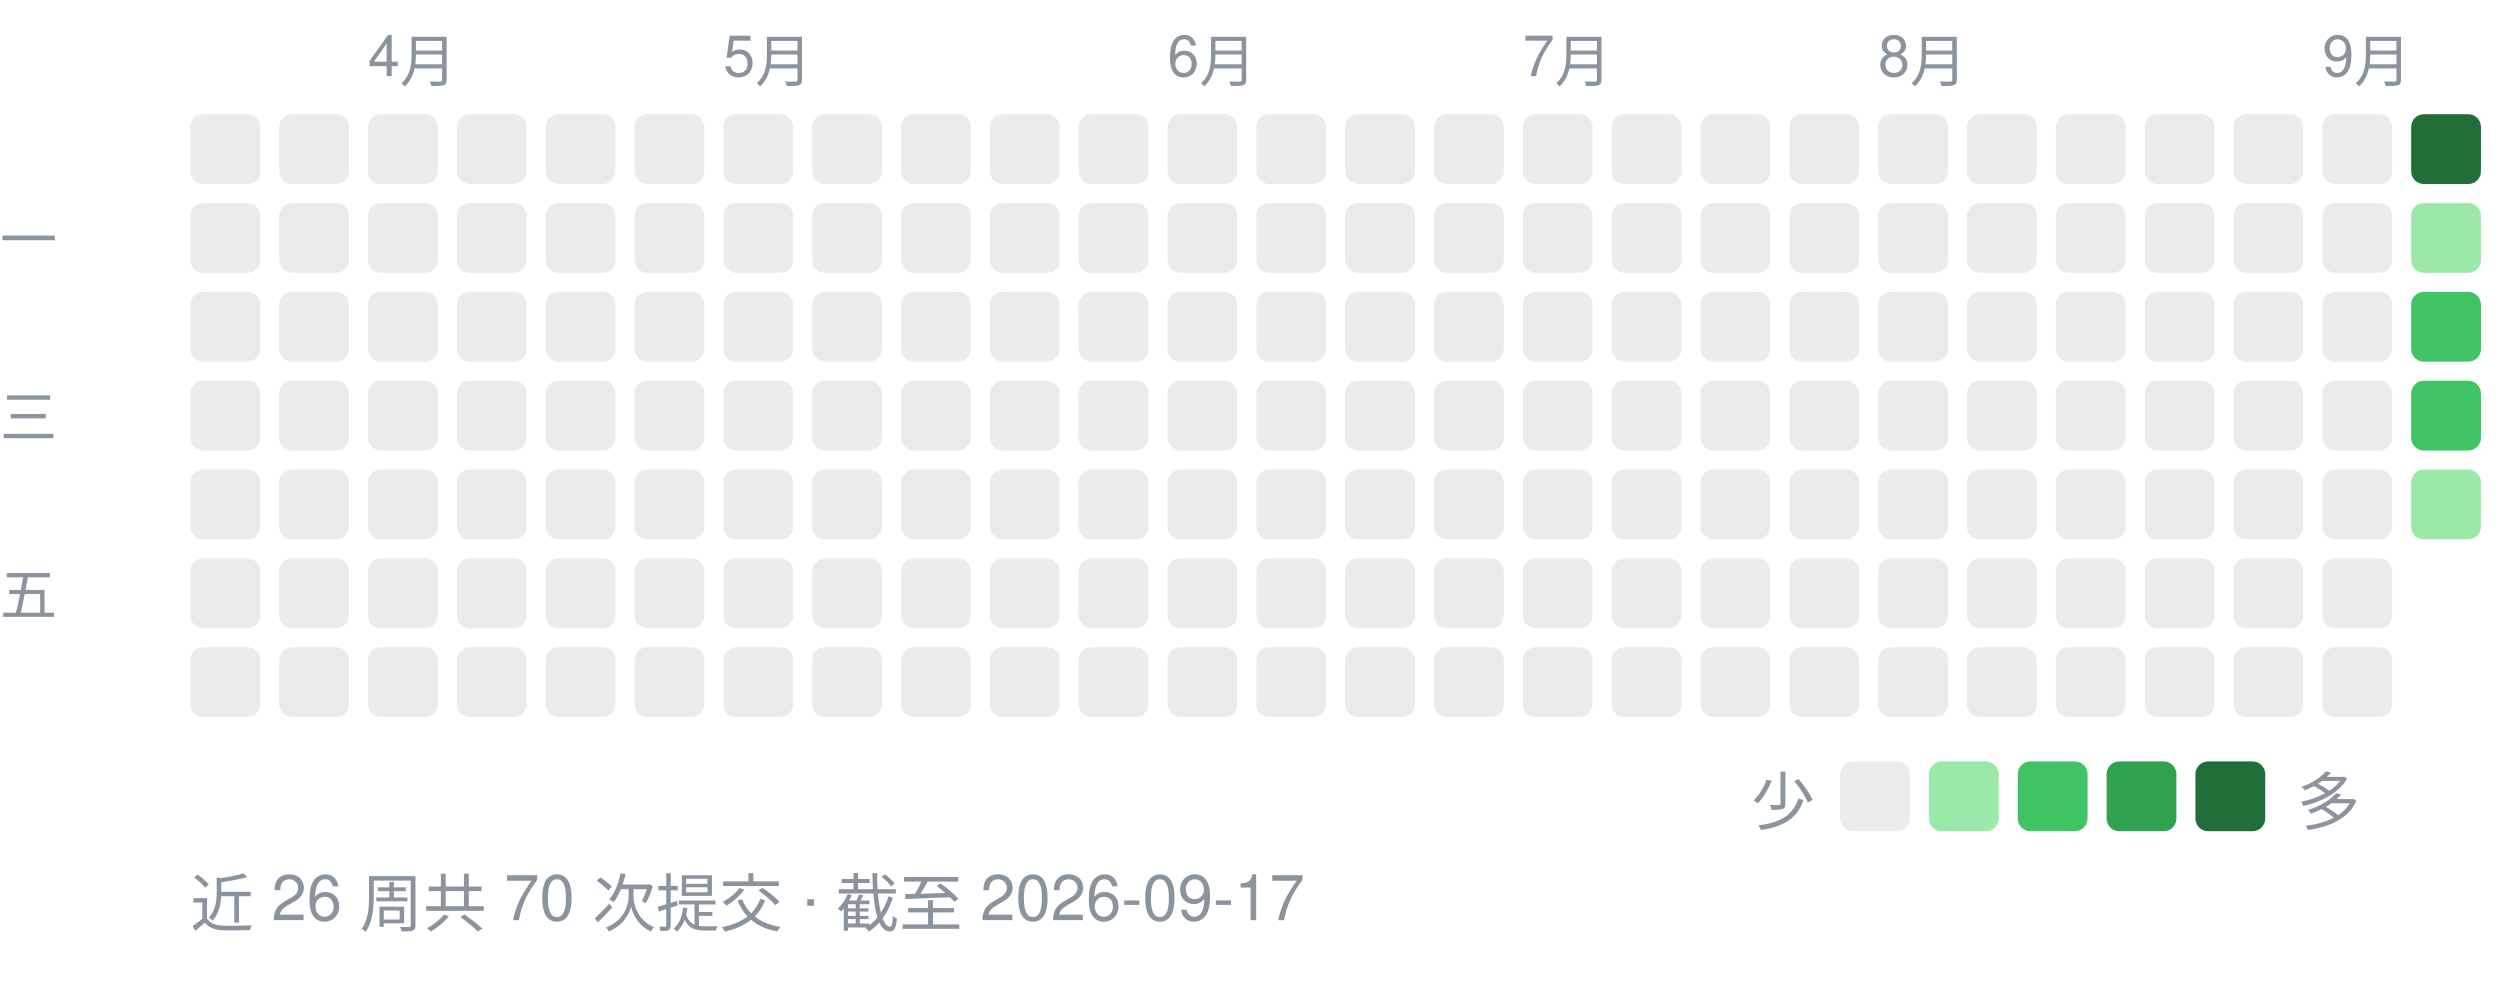
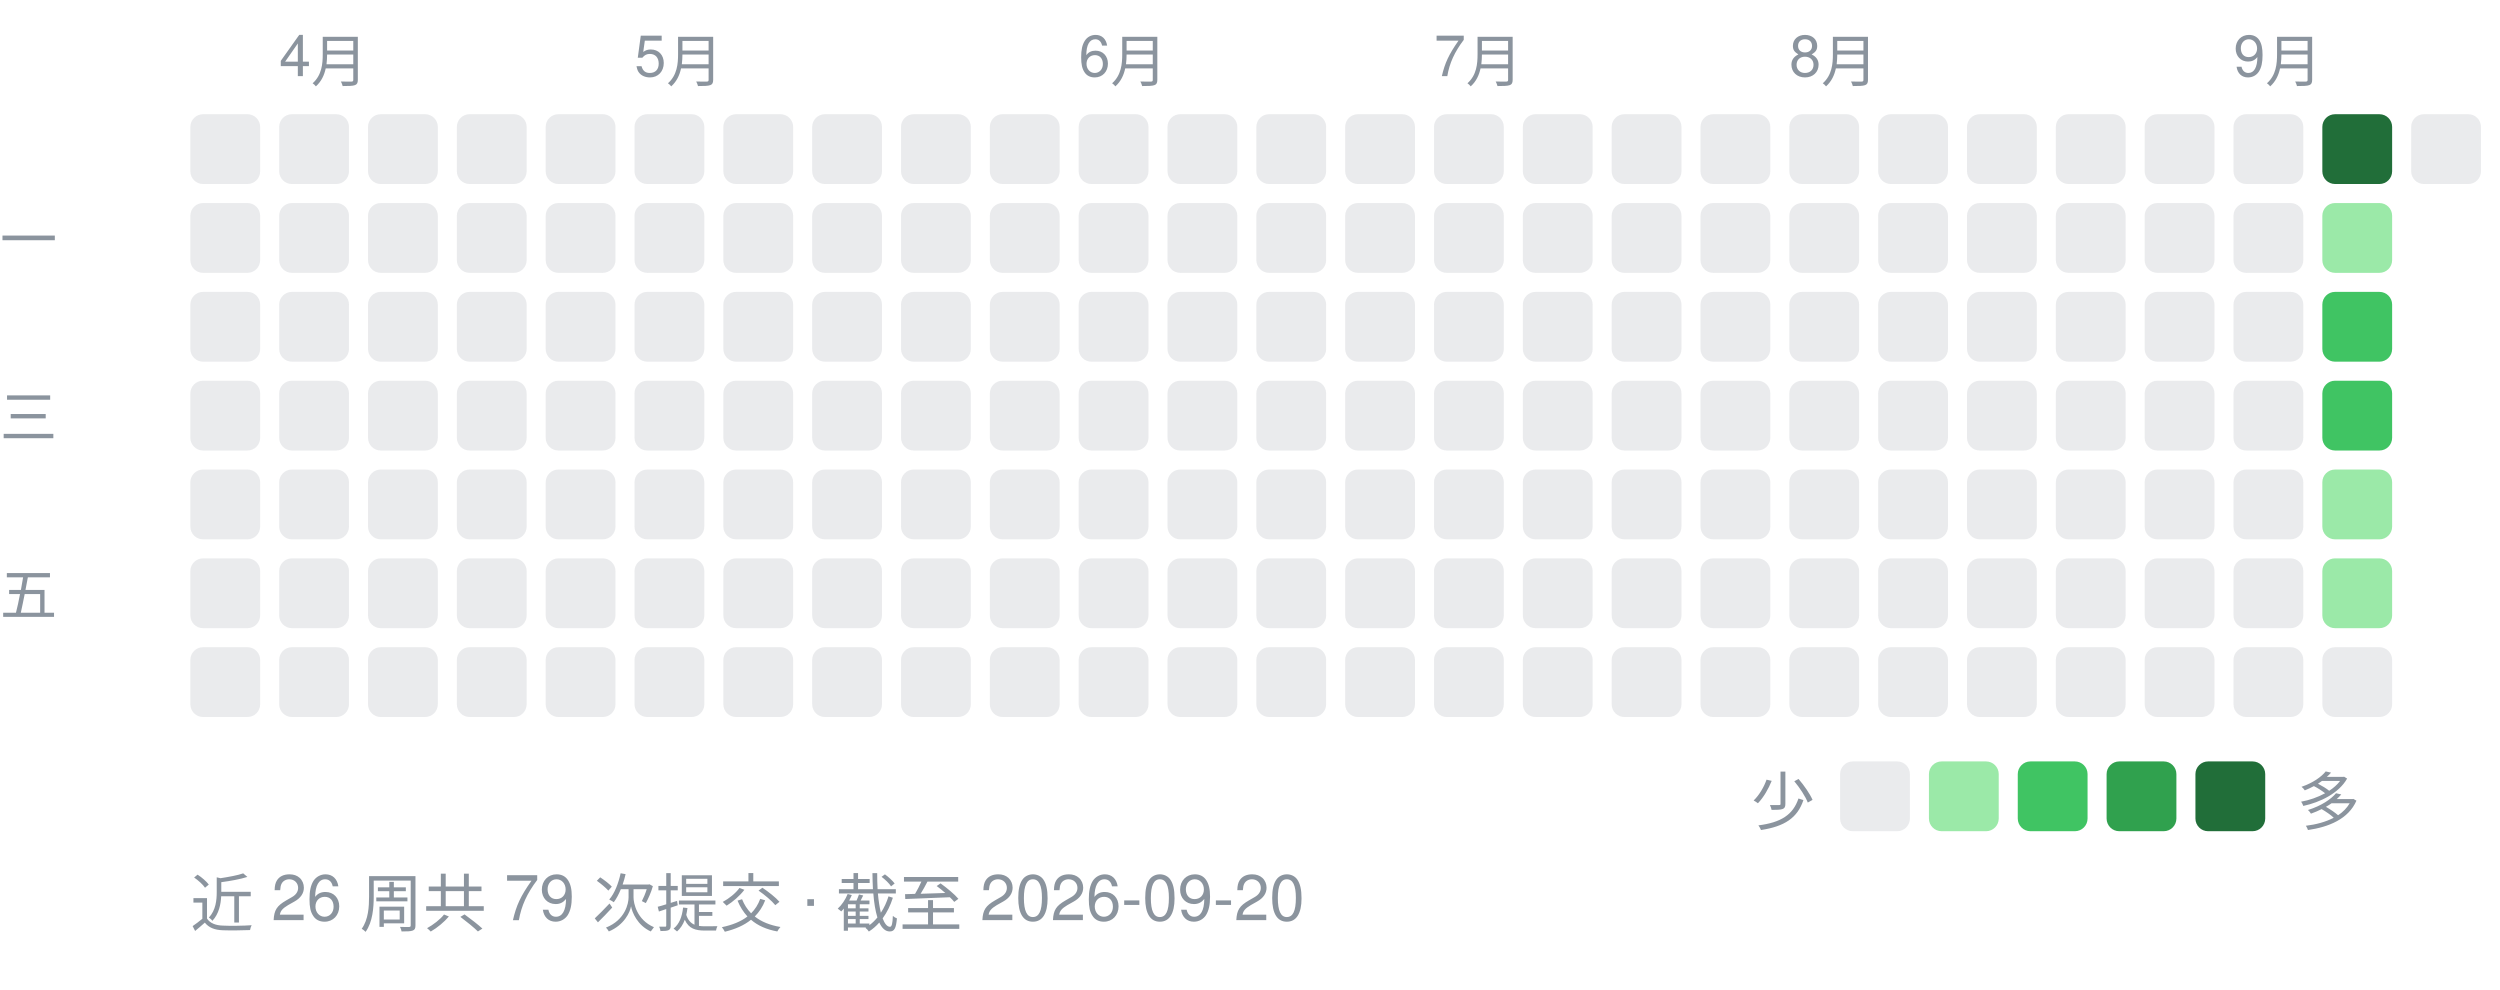
<svg xmlns="http://www.w3.org/2000/svg" width="394" height="156" viewBox="0 0 394 156" role="img">
  <g font-family="-apple-system,BlinkMacSystemFont,Segoe UI,Helvetica,Arial,PingFang SC,sans-serif" font-size="9" fill="#8b949e">
-     <text x="58" y="12">4月</text>
-     <text x="114" y="12">5月</text>
-     <text x="184" y="12">6月</text>
-     <text x="240" y="12">7月</text>
-     <text x="296" y="12">8月</text>
-     <text x="366" y="12">9月</text>
+     <text x="44" y="12">4月</text>
+     <text x="100" y="12">5月</text>
+     <text x="170" y="12">6月</text>
+     <text x="226" y="12">7月</text>
+     <text x="282" y="12">8月</text>
+     <text x="352" y="12">9月</text>
    <text x="0" y="41">一</text>
    <text x="0" y="69">三</text>
    <text x="0" y="97">五</text>
  </g>
  <rect x="30" y="18" width="11" height="11" rx="2" fill="rgba(139,148,158,0.18)" />
  <rect x="30" y="32" width="11" height="11" rx="2" fill="rgba(139,148,158,0.18)" />
  <rect x="30" y="46" width="11" height="11" rx="2" fill="rgba(139,148,158,0.18)" />
  <rect x="30" y="60" width="11" height="11" rx="2" fill="rgba(139,148,158,0.18)" />
  <rect x="30" y="74" width="11" height="11" rx="2" fill="rgba(139,148,158,0.18)" />
  <rect x="30" y="88" width="11" height="11" rx="2" fill="rgba(139,148,158,0.18)" />
  <rect x="30" y="102" width="11" height="11" rx="2" fill="rgba(139,148,158,0.18)" />
  <rect x="44" y="18" width="11" height="11" rx="2" fill="rgba(139,148,158,0.18)" />
  <rect x="44" y="32" width="11" height="11" rx="2" fill="rgba(139,148,158,0.18)" />
  <rect x="44" y="46" width="11" height="11" rx="2" fill="rgba(139,148,158,0.18)" />
  <rect x="44" y="60" width="11" height="11" rx="2" fill="rgba(139,148,158,0.18)" />
  <rect x="44" y="74" width="11" height="11" rx="2" fill="rgba(139,148,158,0.18)" />
  <rect x="44" y="88" width="11" height="11" rx="2" fill="rgba(139,148,158,0.18)" />
  <rect x="44" y="102" width="11" height="11" rx="2" fill="rgba(139,148,158,0.18)" />
  <rect x="58" y="18" width="11" height="11" rx="2" fill="rgba(139,148,158,0.18)" />
  <rect x="58" y="32" width="11" height="11" rx="2" fill="rgba(139,148,158,0.18)" />
  <rect x="58" y="46" width="11" height="11" rx="2" fill="rgba(139,148,158,0.18)" />
  <rect x="58" y="60" width="11" height="11" rx="2" fill="rgba(139,148,158,0.18)" />
  <rect x="58" y="74" width="11" height="11" rx="2" fill="rgba(139,148,158,0.18)" />
  <rect x="58" y="88" width="11" height="11" rx="2" fill="rgba(139,148,158,0.18)" />
  <rect x="58" y="102" width="11" height="11" rx="2" fill="rgba(139,148,158,0.18)" />
  <rect x="72" y="18" width="11" height="11" rx="2" fill="rgba(139,148,158,0.18)" />
  <rect x="72" y="32" width="11" height="11" rx="2" fill="rgba(139,148,158,0.18)" />
  <rect x="72" y="46" width="11" height="11" rx="2" fill="rgba(139,148,158,0.18)" />
  <rect x="72" y="60" width="11" height="11" rx="2" fill="rgba(139,148,158,0.18)" />
  <rect x="72" y="74" width="11" height="11" rx="2" fill="rgba(139,148,158,0.18)" />
  <rect x="72" y="88" width="11" height="11" rx="2" fill="rgba(139,148,158,0.18)" />
  <rect x="72" y="102" width="11" height="11" rx="2" fill="rgba(139,148,158,0.18)" />
  <rect x="86" y="18" width="11" height="11" rx="2" fill="rgba(139,148,158,0.18)" />
  <rect x="86" y="32" width="11" height="11" rx="2" fill="rgba(139,148,158,0.18)" />
  <rect x="86" y="46" width="11" height="11" rx="2" fill="rgba(139,148,158,0.18)" />
  <rect x="86" y="60" width="11" height="11" rx="2" fill="rgba(139,148,158,0.18)" />
  <rect x="86" y="74" width="11" height="11" rx="2" fill="rgba(139,148,158,0.18)" />
  <rect x="86" y="88" width="11" height="11" rx="2" fill="rgba(139,148,158,0.18)" />
  <rect x="86" y="102" width="11" height="11" rx="2" fill="rgba(139,148,158,0.18)" />
  <rect x="100" y="18" width="11" height="11" rx="2" fill="rgba(139,148,158,0.18)" />
  <rect x="100" y="32" width="11" height="11" rx="2" fill="rgba(139,148,158,0.18)" />
  <rect x="100" y="46" width="11" height="11" rx="2" fill="rgba(139,148,158,0.18)" />
  <rect x="100" y="60" width="11" height="11" rx="2" fill="rgba(139,148,158,0.18)" />
  <rect x="100" y="74" width="11" height="11" rx="2" fill="rgba(139,148,158,0.18)" />
  <rect x="100" y="88" width="11" height="11" rx="2" fill="rgba(139,148,158,0.18)" />
  <rect x="100" y="102" width="11" height="11" rx="2" fill="rgba(139,148,158,0.18)" />
  <rect x="114" y="18" width="11" height="11" rx="2" fill="rgba(139,148,158,0.18)" />
  <rect x="114" y="32" width="11" height="11" rx="2" fill="rgba(139,148,158,0.18)" />
  <rect x="114" y="46" width="11" height="11" rx="2" fill="rgba(139,148,158,0.18)" />
  <rect x="114" y="60" width="11" height="11" rx="2" fill="rgba(139,148,158,0.18)" />
  <rect x="114" y="74" width="11" height="11" rx="2" fill="rgba(139,148,158,0.18)" />
  <rect x="114" y="88" width="11" height="11" rx="2" fill="rgba(139,148,158,0.18)" />
  <rect x="114" y="102" width="11" height="11" rx="2" fill="rgba(139,148,158,0.18)" />
  <rect x="128" y="18" width="11" height="11" rx="2" fill="rgba(139,148,158,0.18)" />
  <rect x="128" y="32" width="11" height="11" rx="2" fill="rgba(139,148,158,0.18)" />
  <rect x="128" y="46" width="11" height="11" rx="2" fill="rgba(139,148,158,0.18)" />
  <rect x="128" y="60" width="11" height="11" rx="2" fill="rgba(139,148,158,0.18)" />
  <rect x="128" y="74" width="11" height="11" rx="2" fill="rgba(139,148,158,0.18)" />
  <rect x="128" y="88" width="11" height="11" rx="2" fill="rgba(139,148,158,0.18)" />
  <rect x="128" y="102" width="11" height="11" rx="2" fill="rgba(139,148,158,0.18)" />
  <rect x="142" y="18" width="11" height="11" rx="2" fill="rgba(139,148,158,0.18)" />
  <rect x="142" y="32" width="11" height="11" rx="2" fill="rgba(139,148,158,0.18)" />
  <rect x="142" y="46" width="11" height="11" rx="2" fill="rgba(139,148,158,0.18)" />
  <rect x="142" y="60" width="11" height="11" rx="2" fill="rgba(139,148,158,0.18)" />
  <rect x="142" y="74" width="11" height="11" rx="2" fill="rgba(139,148,158,0.18)" />
  <rect x="142" y="88" width="11" height="11" rx="2" fill="rgba(139,148,158,0.18)" />
  <rect x="142" y="102" width="11" height="11" rx="2" fill="rgba(139,148,158,0.18)" />
  <rect x="156" y="18" width="11" height="11" rx="2" fill="rgba(139,148,158,0.18)" />
  <rect x="156" y="32" width="11" height="11" rx="2" fill="rgba(139,148,158,0.18)" />
  <rect x="156" y="46" width="11" height="11" rx="2" fill="rgba(139,148,158,0.18)" />
  <rect x="156" y="60" width="11" height="11" rx="2" fill="rgba(139,148,158,0.18)" />
  <rect x="156" y="74" width="11" height="11" rx="2" fill="rgba(139,148,158,0.18)" />
  <rect x="156" y="88" width="11" height="11" rx="2" fill="rgba(139,148,158,0.18)" />
  <rect x="156" y="102" width="11" height="11" rx="2" fill="rgba(139,148,158,0.18)" />
  <rect x="170" y="18" width="11" height="11" rx="2" fill="rgba(139,148,158,0.18)" />
  <rect x="170" y="32" width="11" height="11" rx="2" fill="rgba(139,148,158,0.18)" />
  <rect x="170" y="46" width="11" height="11" rx="2" fill="rgba(139,148,158,0.18)" />
  <rect x="170" y="60" width="11" height="11" rx="2" fill="rgba(139,148,158,0.18)" />
  <rect x="170" y="74" width="11" height="11" rx="2" fill="rgba(139,148,158,0.18)" />
  <rect x="170" y="88" width="11" height="11" rx="2" fill="rgba(139,148,158,0.18)" />
  <rect x="170" y="102" width="11" height="11" rx="2" fill="rgba(139,148,158,0.18)" />
  <rect x="184" y="18" width="11" height="11" rx="2" fill="rgba(139,148,158,0.18)" />
  <rect x="184" y="32" width="11" height="11" rx="2" fill="rgba(139,148,158,0.18)" />
  <rect x="184" y="46" width="11" height="11" rx="2" fill="rgba(139,148,158,0.18)" />
  <rect x="184" y="60" width="11" height="11" rx="2" fill="rgba(139,148,158,0.18)" />
  <rect x="184" y="74" width="11" height="11" rx="2" fill="rgba(139,148,158,0.18)" />
  <rect x="184" y="88" width="11" height="11" rx="2" fill="rgba(139,148,158,0.18)" />
  <rect x="184" y="102" width="11" height="11" rx="2" fill="rgba(139,148,158,0.18)" />
  <rect x="198" y="18" width="11" height="11" rx="2" fill="rgba(139,148,158,0.18)" />
  <rect x="198" y="32" width="11" height="11" rx="2" fill="rgba(139,148,158,0.18)" />
  <rect x="198" y="46" width="11" height="11" rx="2" fill="rgba(139,148,158,0.18)" />
  <rect x="198" y="60" width="11" height="11" rx="2" fill="rgba(139,148,158,0.18)" />
  <rect x="198" y="74" width="11" height="11" rx="2" fill="rgba(139,148,158,0.18)" />
  <rect x="198" y="88" width="11" height="11" rx="2" fill="rgba(139,148,158,0.18)" />
  <rect x="198" y="102" width="11" height="11" rx="2" fill="rgba(139,148,158,0.18)" />
  <rect x="212" y="18" width="11" height="11" rx="2" fill="rgba(139,148,158,0.18)" />
  <rect x="212" y="32" width="11" height="11" rx="2" fill="rgba(139,148,158,0.18)" />
  <rect x="212" y="46" width="11" height="11" rx="2" fill="rgba(139,148,158,0.18)" />
  <rect x="212" y="60" width="11" height="11" rx="2" fill="rgba(139,148,158,0.18)" />
  <rect x="212" y="74" width="11" height="11" rx="2" fill="rgba(139,148,158,0.18)" />
  <rect x="212" y="88" width="11" height="11" rx="2" fill="rgba(139,148,158,0.18)" />
  <rect x="212" y="102" width="11" height="11" rx="2" fill="rgba(139,148,158,0.18)" />
  <rect x="226" y="18" width="11" height="11" rx="2" fill="rgba(139,148,158,0.18)" />
  <rect x="226" y="32" width="11" height="11" rx="2" fill="rgba(139,148,158,0.18)" />
  <rect x="226" y="46" width="11" height="11" rx="2" fill="rgba(139,148,158,0.18)" />
  <rect x="226" y="60" width="11" height="11" rx="2" fill="rgba(139,148,158,0.18)" />
  <rect x="226" y="74" width="11" height="11" rx="2" fill="rgba(139,148,158,0.18)" />
  <rect x="226" y="88" width="11" height="11" rx="2" fill="rgba(139,148,158,0.18)" />
  <rect x="226" y="102" width="11" height="11" rx="2" fill="rgba(139,148,158,0.18)" />
  <rect x="240" y="18" width="11" height="11" rx="2" fill="rgba(139,148,158,0.18)" />
  <rect x="240" y="32" width="11" height="11" rx="2" fill="rgba(139,148,158,0.18)" />
  <rect x="240" y="46" width="11" height="11" rx="2" fill="rgba(139,148,158,0.18)" />
  <rect x="240" y="60" width="11" height="11" rx="2" fill="rgba(139,148,158,0.18)" />
  <rect x="240" y="74" width="11" height="11" rx="2" fill="rgba(139,148,158,0.18)" />
  <rect x="240" y="88" width="11" height="11" rx="2" fill="rgba(139,148,158,0.18)" />
  <rect x="240" y="102" width="11" height="11" rx="2" fill="rgba(139,148,158,0.18)" />
  <rect x="254" y="18" width="11" height="11" rx="2" fill="rgba(139,148,158,0.18)" />
  <rect x="254" y="32" width="11" height="11" rx="2" fill="rgba(139,148,158,0.18)" />
  <rect x="254" y="46" width="11" height="11" rx="2" fill="rgba(139,148,158,0.18)" />
  <rect x="254" y="60" width="11" height="11" rx="2" fill="rgba(139,148,158,0.18)" />
  <rect x="254" y="74" width="11" height="11" rx="2" fill="rgba(139,148,158,0.18)" />
  <rect x="254" y="88" width="11" height="11" rx="2" fill="rgba(139,148,158,0.18)" />
  <rect x="254" y="102" width="11" height="11" rx="2" fill="rgba(139,148,158,0.18)" />
  <rect x="268" y="18" width="11" height="11" rx="2" fill="rgba(139,148,158,0.18)" />
  <rect x="268" y="32" width="11" height="11" rx="2" fill="rgba(139,148,158,0.18)" />
  <rect x="268" y="46" width="11" height="11" rx="2" fill="rgba(139,148,158,0.18)" />
  <rect x="268" y="60" width="11" height="11" rx="2" fill="rgba(139,148,158,0.18)" />
  <rect x="268" y="74" width="11" height="11" rx="2" fill="rgba(139,148,158,0.18)" />
  <rect x="268" y="88" width="11" height="11" rx="2" fill="rgba(139,148,158,0.18)" />
  <rect x="268" y="102" width="11" height="11" rx="2" fill="rgba(139,148,158,0.18)" />
  <rect x="282" y="18" width="11" height="11" rx="2" fill="rgba(139,148,158,0.18)" />
  <rect x="282" y="32" width="11" height="11" rx="2" fill="rgba(139,148,158,0.18)" />
  <rect x="282" y="46" width="11" height="11" rx="2" fill="rgba(139,148,158,0.18)" />
  <rect x="282" y="60" width="11" height="11" rx="2" fill="rgba(139,148,158,0.18)" />
  <rect x="282" y="74" width="11" height="11" rx="2" fill="rgba(139,148,158,0.18)" />
  <rect x="282" y="88" width="11" height="11" rx="2" fill="rgba(139,148,158,0.18)" />
  <rect x="282" y="102" width="11" height="11" rx="2" fill="rgba(139,148,158,0.18)" />
  <rect x="296" y="18" width="11" height="11" rx="2" fill="rgba(139,148,158,0.18)" />
  <rect x="296" y="32" width="11" height="11" rx="2" fill="rgba(139,148,158,0.18)" />
  <rect x="296" y="46" width="11" height="11" rx="2" fill="rgba(139,148,158,0.18)" />
  <rect x="296" y="60" width="11" height="11" rx="2" fill="rgba(139,148,158,0.18)" />
  <rect x="296" y="74" width="11" height="11" rx="2" fill="rgba(139,148,158,0.18)" />
  <rect x="296" y="88" width="11" height="11" rx="2" fill="rgba(139,148,158,0.18)" />
  <rect x="296" y="102" width="11" height="11" rx="2" fill="rgba(139,148,158,0.18)" />
  <rect x="310" y="18" width="11" height="11" rx="2" fill="rgba(139,148,158,0.18)" />
  <rect x="310" y="32" width="11" height="11" rx="2" fill="rgba(139,148,158,0.18)" />
  <rect x="310" y="46" width="11" height="11" rx="2" fill="rgba(139,148,158,0.18)" />
  <rect x="310" y="60" width="11" height="11" rx="2" fill="rgba(139,148,158,0.18)" />
  <rect x="310" y="74" width="11" height="11" rx="2" fill="rgba(139,148,158,0.18)" />
  <rect x="310" y="88" width="11" height="11" rx="2" fill="rgba(139,148,158,0.18)" />
  <rect x="310" y="102" width="11" height="11" rx="2" fill="rgba(139,148,158,0.18)" />
  <rect x="324" y="18" width="11" height="11" rx="2" fill="rgba(139,148,158,0.18)" />
  <rect x="324" y="32" width="11" height="11" rx="2" fill="rgba(139,148,158,0.18)" />
  <rect x="324" y="46" width="11" height="11" rx="2" fill="rgba(139,148,158,0.18)" />
  <rect x="324" y="60" width="11" height="11" rx="2" fill="rgba(139,148,158,0.18)" />
  <rect x="324" y="74" width="11" height="11" rx="2" fill="rgba(139,148,158,0.18)" />
  <rect x="324" y="88" width="11" height="11" rx="2" fill="rgba(139,148,158,0.18)" />
  <rect x="324" y="102" width="11" height="11" rx="2" fill="rgba(139,148,158,0.18)" />
  <rect x="338" y="18" width="11" height="11" rx="2" fill="rgba(139,148,158,0.18)" />
  <rect x="338" y="32" width="11" height="11" rx="2" fill="rgba(139,148,158,0.18)" />
  <rect x="338" y="46" width="11" height="11" rx="2" fill="rgba(139,148,158,0.18)" />
  <rect x="338" y="60" width="11" height="11" rx="2" fill="rgba(139,148,158,0.18)" />
  <rect x="338" y="74" width="11" height="11" rx="2" fill="rgba(139,148,158,0.18)" />
  <rect x="338" y="88" width="11" height="11" rx="2" fill="rgba(139,148,158,0.18)" />
  <rect x="338" y="102" width="11" height="11" rx="2" fill="rgba(139,148,158,0.18)" />
  <rect x="352" y="18" width="11" height="11" rx="2" fill="rgba(139,148,158,0.18)" />
  <rect x="352" y="32" width="11" height="11" rx="2" fill="rgba(139,148,158,0.18)" />
  <rect x="352" y="46" width="11" height="11" rx="2" fill="rgba(139,148,158,0.18)" />
  <rect x="352" y="60" width="11" height="11" rx="2" fill="rgba(139,148,158,0.18)" />
  <rect x="352" y="74" width="11" height="11" rx="2" fill="rgba(139,148,158,0.18)" />
  <rect x="352" y="88" width="11" height="11" rx="2" fill="rgba(139,148,158,0.18)" />
  <rect x="352" y="102" width="11" height="11" rx="2" fill="rgba(139,148,158,0.18)" />
-   <rect x="366" y="18" width="11" height="11" rx="2" fill="rgba(139,148,158,0.18)" />
-   <rect x="366" y="32" width="11" height="11" rx="2" fill="rgba(139,148,158,0.18)" />
-   <rect x="366" y="46" width="11" height="11" rx="2" fill="rgba(139,148,158,0.18)" />
-   <rect x="366" y="60" width="11" height="11" rx="2" fill="rgba(139,148,158,0.18)" />
-   <rect x="366" y="74" width="11" height="11" rx="2" fill="rgba(139,148,158,0.18)" />
-   <rect x="366" y="88" width="11" height="11" rx="2" fill="rgba(139,148,158,0.18)" />
+   <rect x="366" y="18" width="11" height="11" rx="2" fill="#216e39" />
+   <rect x="366" y="32" width="11" height="11" rx="2" fill="#9be9a8" />
+   <rect x="366" y="46" width="11" height="11" rx="2" fill="#40c463" />
+   <rect x="366" y="60" width="11" height="11" rx="2" fill="#40c463" />
+   <rect x="366" y="74" width="11" height="11" rx="2" fill="#9be9a8" />
+   <rect x="366" y="88" width="11" height="11" rx="2" fill="#9be9a8" />
  <rect x="366" y="102" width="11" height="11" rx="2" fill="rgba(139,148,158,0.18)" />
-   <rect x="380" y="18" width="11" height="11" rx="2" fill="#216e39" />
-   <rect x="380" y="32" width="11" height="11" rx="2" fill="#9be9a8" />
-   <rect x="380" y="46" width="11" height="11" rx="2" fill="#40c463" />
-   <rect x="380" y="60" width="11" height="11" rx="2" fill="#40c463" />
-   <rect x="380" y="74" width="11" height="11" rx="2" fill="#9be9a8" />
+   <rect x="380" y="18" width="11" height="11" rx="2" fill="rgba(139,148,158,0.18)" />
  <g font-family="-apple-system,BlinkMacSystemFont,Segoe UI,Helvetica,Arial,PingFang SC,sans-serif" font-size="10" fill="#8b949e">
-     <text x="30" y="146">近 26 周共 70 次提交 · 截至 2026-09-17</text>
+     <text x="30" y="146">近 26 周共 79 次提交 · 截至 2026-09-20</text>
    <text x="286" y="130" text-anchor="end">少</text>
    <rect x="290" y="120" width="11" height="11" rx="2" fill="rgba(139,148,158,0.18)" />
    <rect x="304" y="120" width="11" height="11" rx="2" fill="#9be9a8" />
    <rect x="318" y="120" width="11" height="11" rx="2" fill="#40c463" />
    <rect x="332" y="120" width="11" height="11" rx="2" fill="#30a14e" />
    <rect x="346" y="120" width="11" height="11" rx="2" fill="#216e39" />
    <text x="362" y="130">多</text>
  </g>
</svg>
